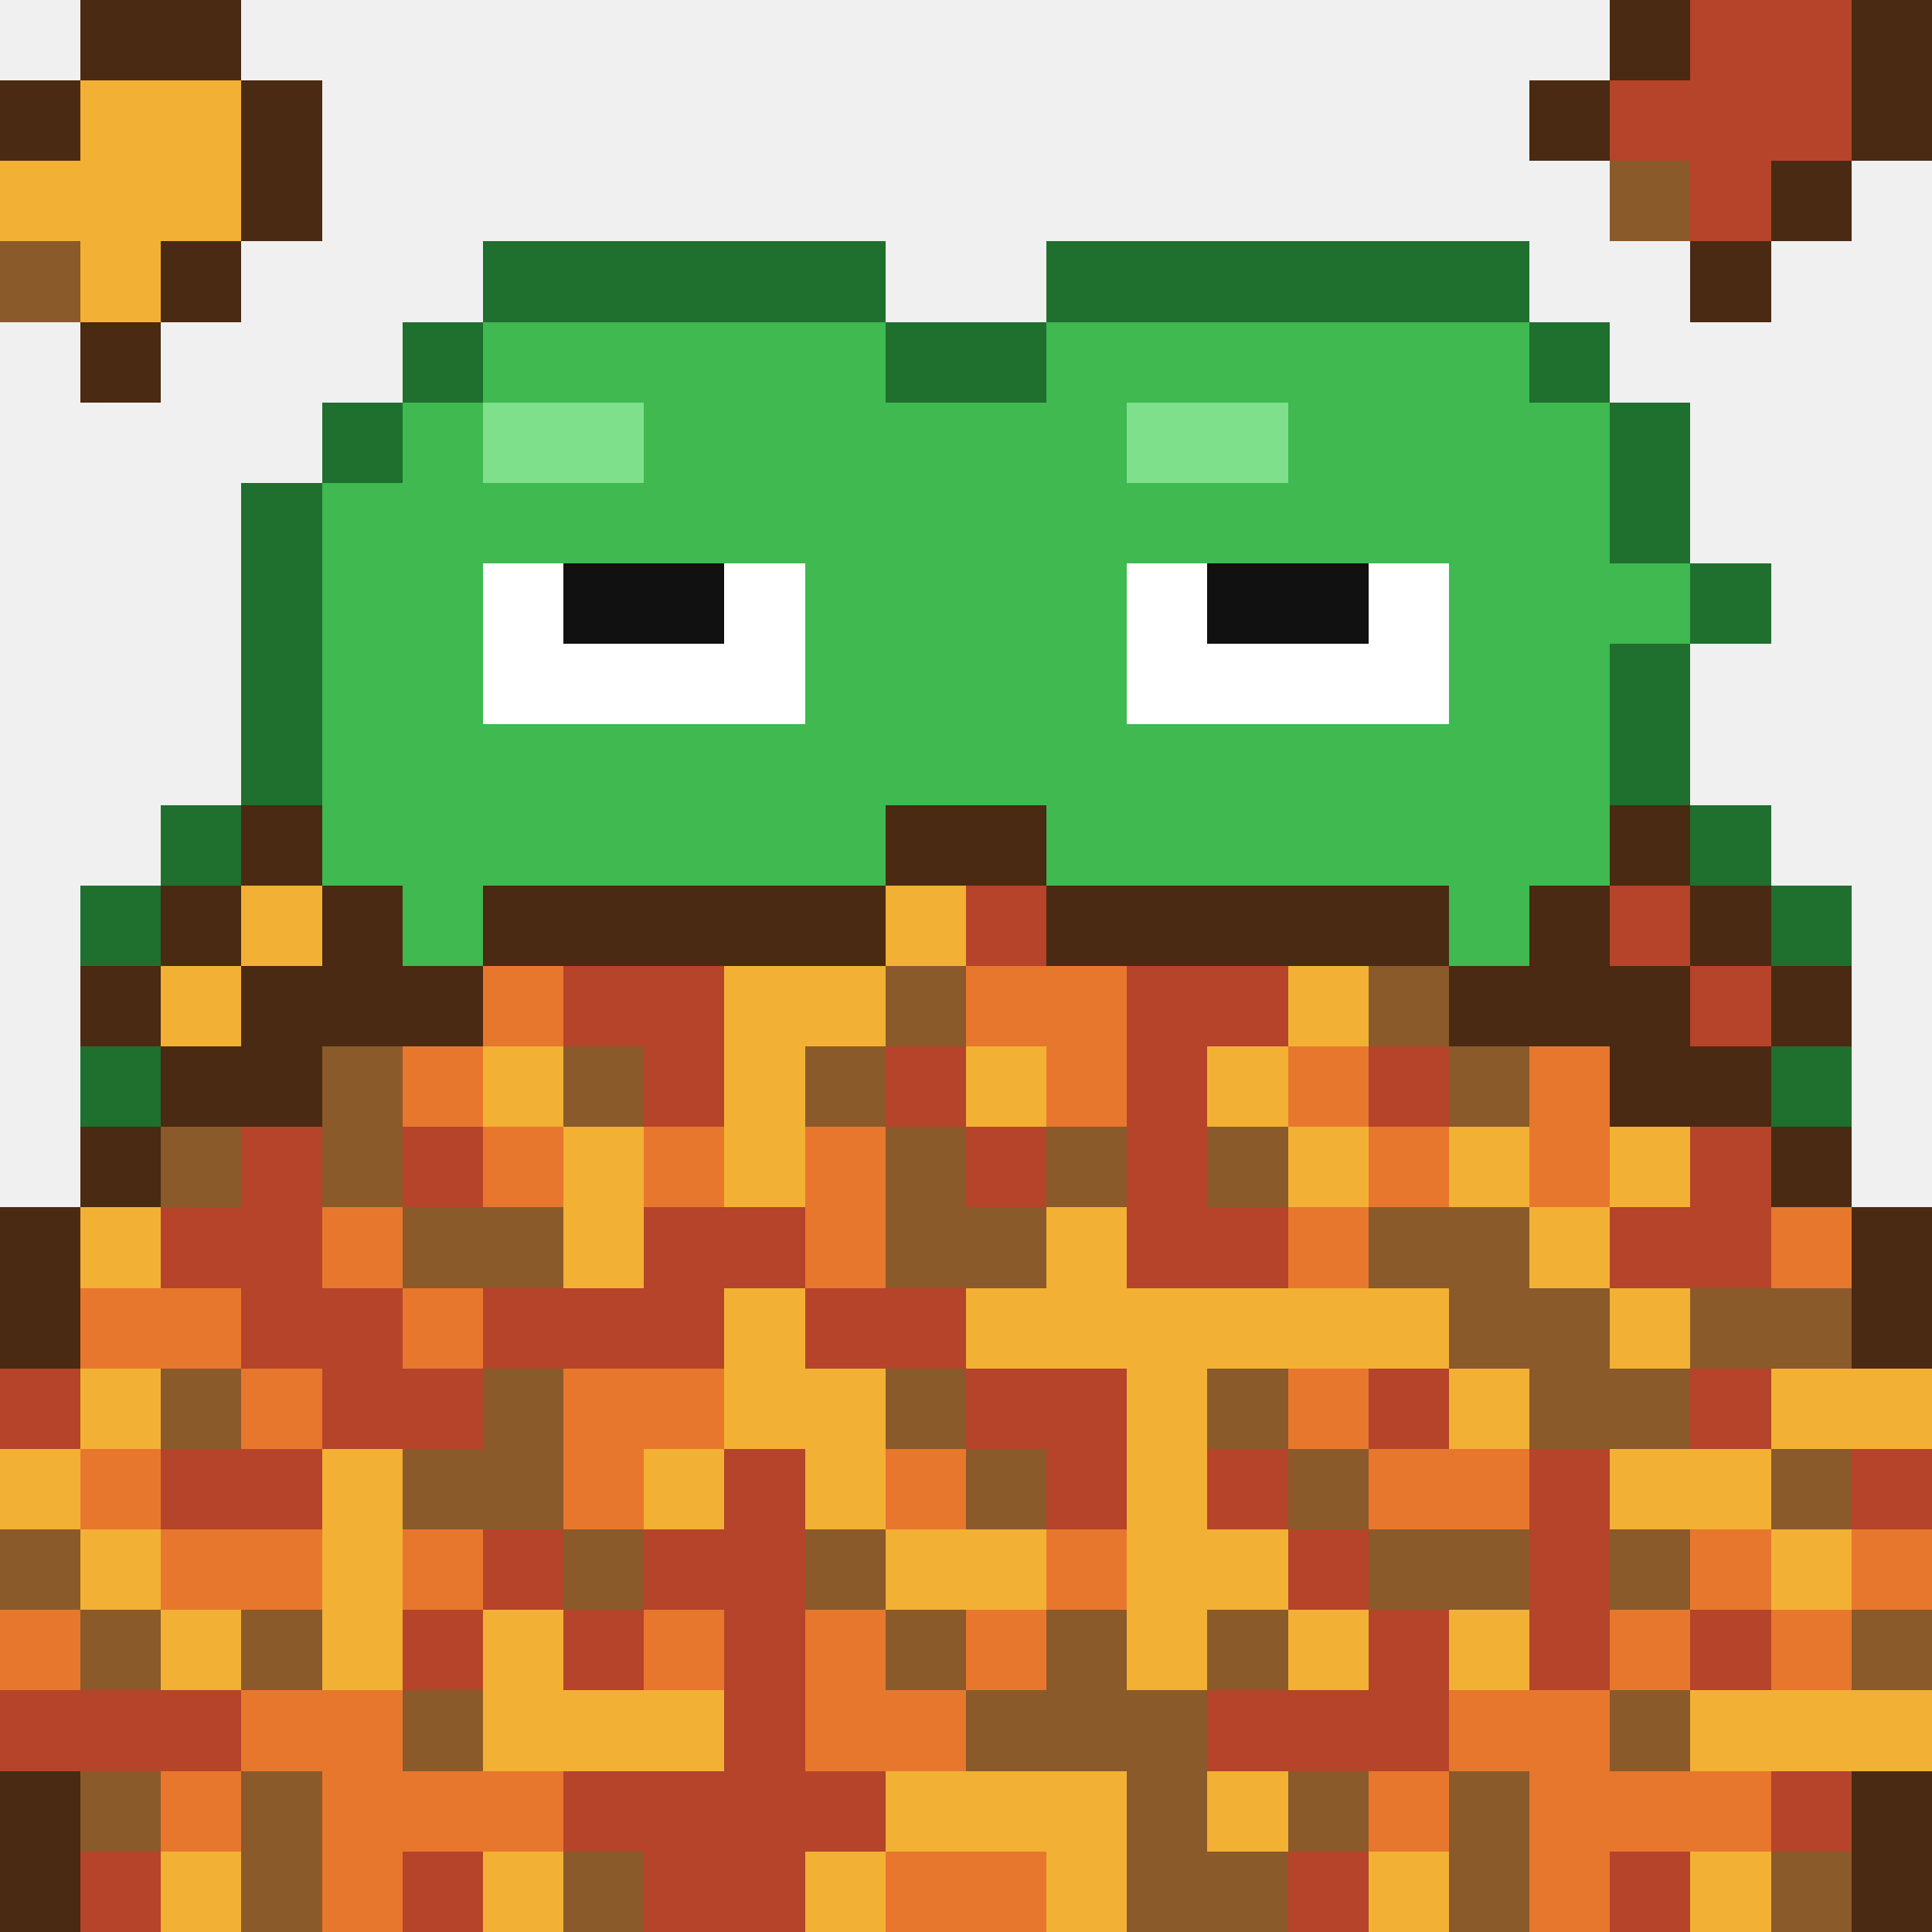
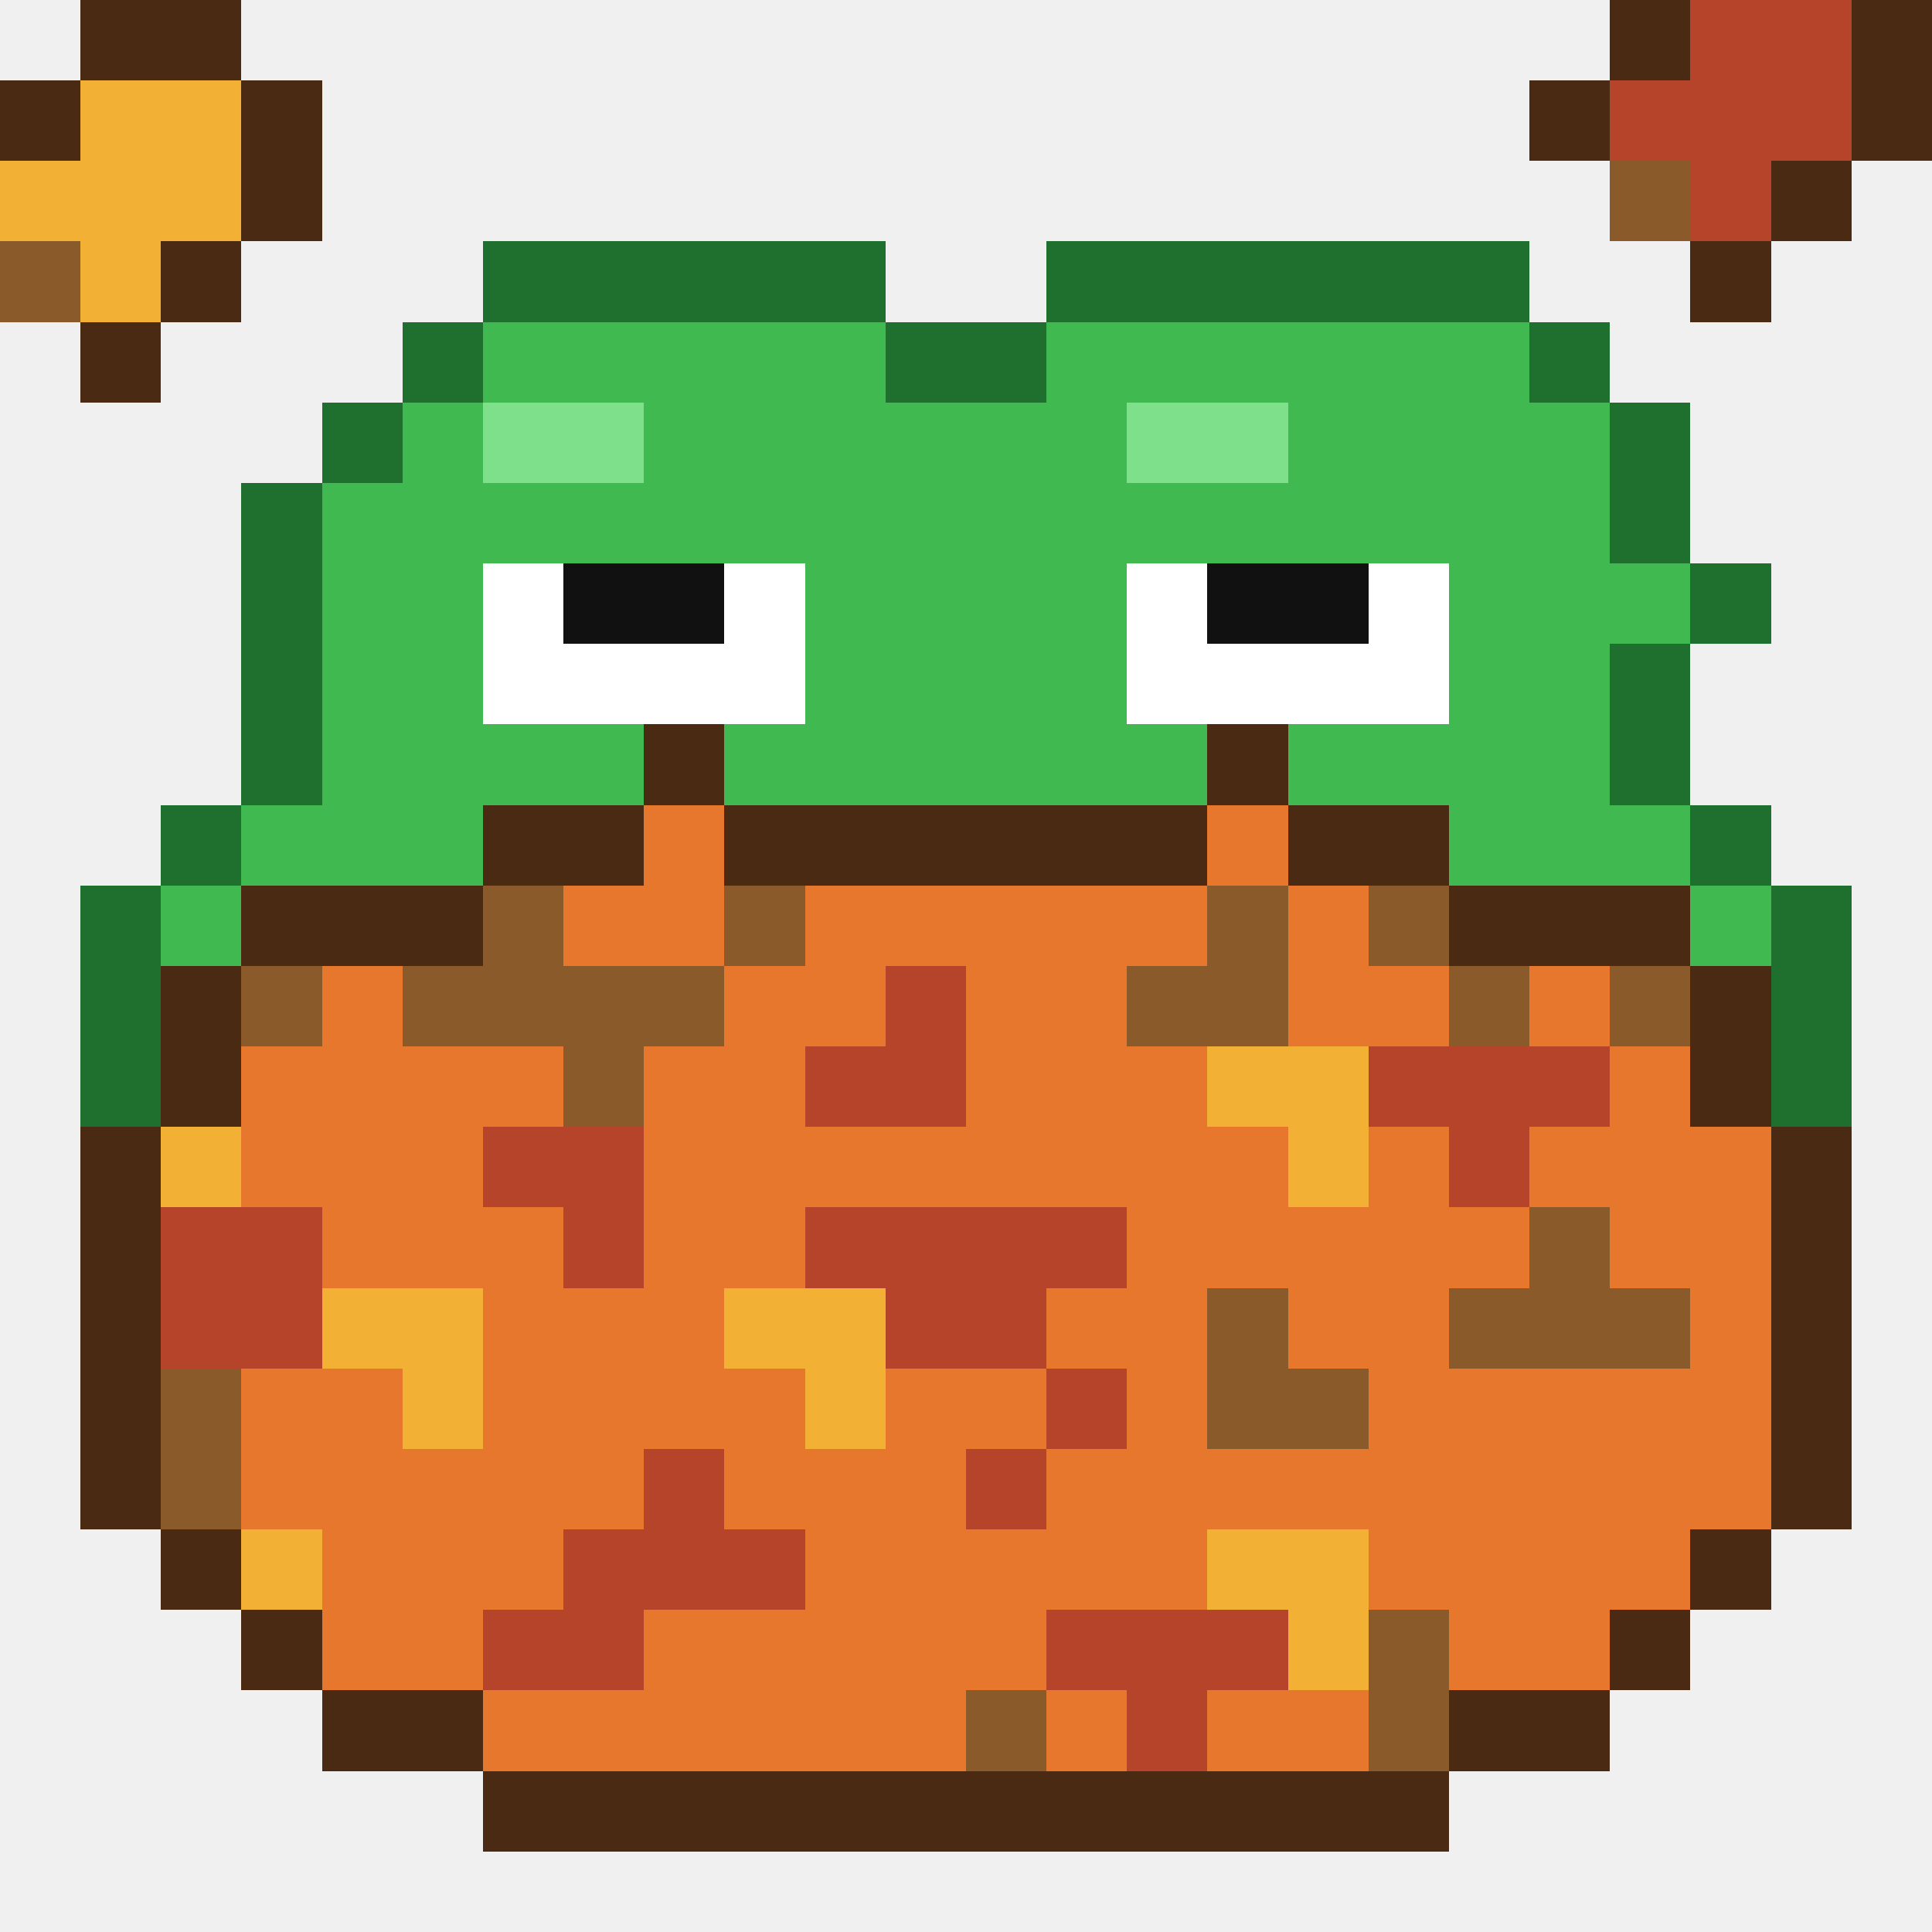
<svg xmlns="http://www.w3.org/2000/svg" viewBox="0 0 24 24" shape-rendering="crispEdges">
  <rect x="1" y="0" width="2" height="1" fill="#4a2a12" />
  <rect x="20" y="0" width="1" height="1" fill="#4a2a12" />
  <rect x="21" y="0" width="2" height="1" fill="#b5442a" />
  <rect x="23" y="0" width="1" height="1" fill="#4a2a12" />
  <rect x="0" y="1" width="1" height="1" fill="#4a2a12" />
  <rect x="1" y="1" width="2" height="1" fill="#f2b134" />
  <rect x="3" y="1" width="1" height="1" fill="#4a2a12" />
  <rect x="19" y="1" width="1" height="1" fill="#4a2a12" />
  <rect x="20" y="1" width="3" height="1" fill="#b5442a" />
  <rect x="23" y="1" width="1" height="1" fill="#4a2a12" />
  <rect x="0" y="2" width="3" height="1" fill="#f2b134" />
  <rect x="3" y="2" width="1" height="1" fill="#4a2a12" />
  <rect x="20" y="2" width="1" height="1" fill="#8a5a2b" />
  <rect x="21" y="2" width="1" height="1" fill="#b5442a" />
  <rect x="22" y="2" width="1" height="1" fill="#4a2a12" />
  <rect x="0" y="3" width="1" height="1" fill="#8a5a2b" />
  <rect x="1" y="3" width="1" height="1" fill="#f2b134" />
  <rect x="2" y="3" width="1" height="1" fill="#4a2a12" />
  <rect x="6" y="3" width="5" height="1" fill="#1f6f2e" />
  <rect x="13" y="3" width="6" height="1" fill="#1f6f2e" />
  <rect x="21" y="3" width="1" height="1" fill="#4a2a12" />
  <rect x="1" y="4" width="1" height="1" fill="#4a2a12" />
  <rect x="5" y="4" width="1" height="1" fill="#1f6f2e" />
  <rect x="6" y="4" width="5" height="1" fill="#3fb950" />
  <rect x="11" y="4" width="2" height="1" fill="#1f6f2e" />
  <rect x="13" y="4" width="6" height="1" fill="#3fb950" />
  <rect x="19" y="4" width="1" height="1" fill="#1f6f2e" />
  <rect x="4" y="5" width="1" height="1" fill="#1f6f2e" />
  <rect x="5" y="5" width="1" height="1" fill="#3fb950" />
  <rect x="6" y="5" width="2" height="1" fill="#7ee08a" />
  <rect x="8" y="5" width="6" height="1" fill="#3fb950" />
  <rect x="14" y="5" width="2" height="1" fill="#7ee08a" />
  <rect x="16" y="5" width="4" height="1" fill="#3fb950" />
  <rect x="20" y="5" width="1" height="1" fill="#1f6f2e" />
  <rect x="3" y="6" width="1" height="1" fill="#1f6f2e" />
  <rect x="4" y="6" width="16" height="1" fill="#3fb950" />
  <rect x="20" y="6" width="1" height="1" fill="#1f6f2e" />
  <rect x="3" y="7" width="1" height="1" fill="#1f6f2e" />
  <rect x="4" y="7" width="2" height="1" fill="#3fb950" />
  <rect x="6" y="7" width="1" height="1" fill="#ffffff" />
  <rect x="7" y="7" width="2" height="1" fill="#111111" />
  <rect x="9" y="7" width="1" height="1" fill="#ffffff" />
  <rect x="10" y="7" width="4" height="1" fill="#3fb950" />
  <rect x="14" y="7" width="1" height="1" fill="#ffffff" />
  <rect x="15" y="7" width="2" height="1" fill="#111111" />
  <rect x="17" y="7" width="1" height="1" fill="#ffffff" />
  <rect x="18" y="7" width="3" height="1" fill="#3fb950" />
  <rect x="21" y="7" width="1" height="1" fill="#1f6f2e" />
  <rect x="3" y="8" width="1" height="1" fill="#1f6f2e" />
  <rect x="4" y="8" width="2" height="1" fill="#3fb950" />
  <rect x="6" y="8" width="4" height="1" fill="#ffffff" />
  <rect x="10" y="8" width="4" height="1" fill="#3fb950" />
  <rect x="14" y="8" width="4" height="1" fill="#ffffff" />
  <rect x="18" y="8" width="2" height="1" fill="#3fb950" />
  <rect x="20" y="8" width="1" height="1" fill="#1f6f2e" />
  <rect x="3" y="9" width="1" height="1" fill="#1f6f2e" />
-   <rect x="4" y="9" width="16" height="1" fill="#3fb950" />
+   <rect x="4" y="9" width="4" height="1" fill="#3fb950" />
+   <rect x="8" y="9" width="1" height="1" fill="#4a2a12" />
+   <rect x="9" y="9" width="6" height="1" fill="#3fb950" />
+   <rect x="15" y="9" width="1" height="1" fill="#4a2a12" />
+   <rect x="16" y="9" width="4" height="1" fill="#3fb950" />
  <rect x="20" y="9" width="1" height="1" fill="#1f6f2e" />
  <rect x="2" y="10" width="1" height="1" fill="#1f6f2e" />
-   <rect x="3" y="10" width="1" height="1" fill="#4a2a12" />
-   <rect x="4" y="10" width="7" height="1" fill="#3fb950" />
-   <rect x="11" y="10" width="2" height="1" fill="#4a2a12" />
-   <rect x="13" y="10" width="7" height="1" fill="#3fb950" />
-   <rect x="20" y="10" width="1" height="1" fill="#4a2a12" />
+   <rect x="3" y="10" width="3" height="1" fill="#3fb950" />
+   <rect x="6" y="10" width="2" height="1" fill="#4a2a12" />
+   <rect x="8" y="10" width="1" height="1" fill="#e8772e" />
+   <rect x="9" y="10" width="6" height="1" fill="#4a2a12" />
+   <rect x="15" y="10" width="1" height="1" fill="#e8772e" />
+   <rect x="16" y="10" width="2" height="1" fill="#4a2a12" />
+   <rect x="18" y="10" width="3" height="1" fill="#3fb950" />
  <rect x="21" y="10" width="1" height="1" fill="#1f6f2e" />
  <rect x="1" y="11" width="1" height="1" fill="#1f6f2e" />
-   <rect x="2" y="11" width="1" height="1" fill="#4a2a12" />
-   <rect x="3" y="11" width="1" height="1" fill="#f2b134" />
-   <rect x="4" y="11" width="1" height="1" fill="#4a2a12" />
-   <rect x="5" y="11" width="1" height="1" fill="#3fb950" />
-   <rect x="6" y="11" width="5" height="1" fill="#4a2a12" />
-   <rect x="11" y="11" width="1" height="1" fill="#f2b134" />
-   <rect x="12" y="11" width="1" height="1" fill="#b5442a" />
-   <rect x="13" y="11" width="5" height="1" fill="#4a2a12" />
-   <rect x="18" y="11" width="1" height="1" fill="#3fb950" />
-   <rect x="19" y="11" width="1" height="1" fill="#4a2a12" />
-   <rect x="20" y="11" width="1" height="1" fill="#b5442a" />
-   <rect x="21" y="11" width="1" height="1" fill="#4a2a12" />
+   <rect x="2" y="11" width="1" height="1" fill="#3fb950" />
+   <rect x="3" y="11" width="3" height="1" fill="#4a2a12" />
+   <rect x="6" y="11" width="1" height="1" fill="#8a5a2b" />
+   <rect x="7" y="11" width="2" height="1" fill="#e8772e" />
+   <rect x="9" y="11" width="1" height="1" fill="#8a5a2b" />
+   <rect x="10" y="11" width="5" height="1" fill="#e8772e" />
+   <rect x="15" y="11" width="1" height="1" fill="#8a5a2b" />
+   <rect x="16" y="11" width="1" height="1" fill="#e8772e" />
+   <rect x="17" y="11" width="1" height="1" fill="#8a5a2b" />
+   <rect x="18" y="11" width="3" height="1" fill="#4a2a12" />
+   <rect x="21" y="11" width="1" height="1" fill="#3fb950" />
  <rect x="22" y="11" width="1" height="1" fill="#1f6f2e" />
-   <rect x="1" y="12" width="1" height="1" fill="#4a2a12" />
-   <rect x="2" y="12" width="1" height="1" fill="#f2b134" />
-   <rect x="3" y="12" width="3" height="1" fill="#4a2a12" />
-   <rect x="6" y="12" width="1" height="1" fill="#e8772e" />
-   <rect x="7" y="12" width="2" height="1" fill="#b5442a" />
-   <rect x="9" y="12" width="2" height="1" fill="#f2b134" />
-   <rect x="11" y="12" width="1" height="1" fill="#8a5a2b" />
+   <rect x="1" y="12" width="1" height="1" fill="#1f6f2e" />
+   <rect x="2" y="12" width="1" height="1" fill="#4a2a12" />
+   <rect x="3" y="12" width="1" height="1" fill="#8a5a2b" />
+   <rect x="4" y="12" width="1" height="1" fill="#e8772e" />
+   <rect x="5" y="12" width="4" height="1" fill="#8a5a2b" />
+   <rect x="9" y="12" width="2" height="1" fill="#e8772e" />
+   <rect x="11" y="12" width="1" height="1" fill="#b5442a" />
  <rect x="12" y="12" width="2" height="1" fill="#e8772e" />
-   <rect x="14" y="12" width="2" height="1" fill="#b5442a" />
-   <rect x="16" y="12" width="1" height="1" fill="#f2b134" />
-   <rect x="17" y="12" width="1" height="1" fill="#8a5a2b" />
-   <rect x="18" y="12" width="3" height="1" fill="#4a2a12" />
-   <rect x="21" y="12" width="1" height="1" fill="#b5442a" />
-   <rect x="22" y="12" width="1" height="1" fill="#4a2a12" />
+   <rect x="14" y="12" width="2" height="1" fill="#8a5a2b" />
+   <rect x="16" y="12" width="2" height="1" fill="#e8772e" />
+   <rect x="18" y="12" width="1" height="1" fill="#8a5a2b" />
+   <rect x="19" y="12" width="1" height="1" fill="#e8772e" />
+   <rect x="20" y="12" width="1" height="1" fill="#8a5a2b" />
+   <rect x="21" y="12" width="1" height="1" fill="#4a2a12" />
+   <rect x="22" y="12" width="1" height="1" fill="#1f6f2e" />
  <rect x="1" y="13" width="1" height="1" fill="#1f6f2e" />
-   <rect x="2" y="13" width="2" height="1" fill="#4a2a12" />
-   <rect x="4" y="13" width="1" height="1" fill="#8a5a2b" />
-   <rect x="5" y="13" width="1" height="1" fill="#e8772e" />
-   <rect x="6" y="13" width="1" height="1" fill="#f2b134" />
+   <rect x="2" y="13" width="1" height="1" fill="#4a2a12" />
+   <rect x="3" y="13" width="4" height="1" fill="#e8772e" />
  <rect x="7" y="13" width="1" height="1" fill="#8a5a2b" />
-   <rect x="8" y="13" width="1" height="1" fill="#b5442a" />
-   <rect x="9" y="13" width="1" height="1" fill="#f2b134" />
-   <rect x="10" y="13" width="1" height="1" fill="#8a5a2b" />
-   <rect x="11" y="13" width="1" height="1" fill="#b5442a" />
-   <rect x="12" y="13" width="1" height="1" fill="#f2b134" />
-   <rect x="13" y="13" width="1" height="1" fill="#e8772e" />
-   <rect x="14" y="13" width="1" height="1" fill="#b5442a" />
-   <rect x="15" y="13" width="1" height="1" fill="#f2b134" />
-   <rect x="16" y="13" width="1" height="1" fill="#e8772e" />
-   <rect x="17" y="13" width="1" height="1" fill="#b5442a" />
-   <rect x="18" y="13" width="1" height="1" fill="#8a5a2b" />
-   <rect x="19" y="13" width="1" height="1" fill="#e8772e" />
-   <rect x="20" y="13" width="2" height="1" fill="#4a2a12" />
+   <rect x="8" y="13" width="2" height="1" fill="#e8772e" />
+   <rect x="10" y="13" width="2" height="1" fill="#b5442a" />
+   <rect x="12" y="13" width="3" height="1" fill="#e8772e" />
+   <rect x="15" y="13" width="2" height="1" fill="#f2b134" />
+   <rect x="17" y="13" width="3" height="1" fill="#b5442a" />
+   <rect x="20" y="13" width="1" height="1" fill="#e8772e" />
+   <rect x="21" y="13" width="1" height="1" fill="#4a2a12" />
  <rect x="22" y="13" width="1" height="1" fill="#1f6f2e" />
  <rect x="1" y="14" width="1" height="1" fill="#4a2a12" />
-   <rect x="2" y="14" width="1" height="1" fill="#8a5a2b" />
-   <rect x="3" y="14" width="1" height="1" fill="#b5442a" />
-   <rect x="4" y="14" width="1" height="1" fill="#8a5a2b" />
-   <rect x="5" y="14" width="1" height="1" fill="#b5442a" />
-   <rect x="6" y="14" width="1" height="1" fill="#e8772e" />
-   <rect x="7" y="14" width="1" height="1" fill="#f2b134" />
-   <rect x="8" y="14" width="1" height="1" fill="#e8772e" />
-   <rect x="9" y="14" width="1" height="1" fill="#f2b134" />
-   <rect x="10" y="14" width="1" height="1" fill="#e8772e" />
-   <rect x="11" y="14" width="1" height="1" fill="#8a5a2b" />
-   <rect x="12" y="14" width="1" height="1" fill="#b5442a" />
-   <rect x="13" y="14" width="1" height="1" fill="#8a5a2b" />
-   <rect x="14" y="14" width="1" height="1" fill="#b5442a" />
-   <rect x="15" y="14" width="1" height="1" fill="#8a5a2b" />
+   <rect x="2" y="14" width="1" height="1" fill="#f2b134" />
+   <rect x="3" y="14" width="3" height="1" fill="#e8772e" />
+   <rect x="6" y="14" width="2" height="1" fill="#b5442a" />
+   <rect x="8" y="14" width="8" height="1" fill="#e8772e" />
  <rect x="16" y="14" width="1" height="1" fill="#f2b134" />
  <rect x="17" y="14" width="1" height="1" fill="#e8772e" />
-   <rect x="18" y="14" width="1" height="1" fill="#f2b134" />
-   <rect x="19" y="14" width="1" height="1" fill="#e8772e" />
-   <rect x="20" y="14" width="1" height="1" fill="#f2b134" />
-   <rect x="21" y="14" width="1" height="1" fill="#b5442a" />
+   <rect x="18" y="14" width="1" height="1" fill="#b5442a" />
+   <rect x="19" y="14" width="3" height="1" fill="#e8772e" />
  <rect x="22" y="14" width="1" height="1" fill="#4a2a12" />
-   <rect x="0" y="15" width="1" height="1" fill="#4a2a12" />
-   <rect x="1" y="15" width="1" height="1" fill="#f2b134" />
+   <rect x="1" y="15" width="1" height="1" fill="#4a2a12" />
  <rect x="2" y="15" width="2" height="1" fill="#b5442a" />
-   <rect x="4" y="15" width="1" height="1" fill="#e8772e" />
-   <rect x="5" y="15" width="2" height="1" fill="#8a5a2b" />
-   <rect x="7" y="15" width="1" height="1" fill="#f2b134" />
-   <rect x="8" y="15" width="2" height="1" fill="#b5442a" />
-   <rect x="10" y="15" width="1" height="1" fill="#e8772e" />
-   <rect x="11" y="15" width="2" height="1" fill="#8a5a2b" />
-   <rect x="13" y="15" width="1" height="1" fill="#f2b134" />
-   <rect x="14" y="15" width="2" height="1" fill="#b5442a" />
-   <rect x="16" y="15" width="1" height="1" fill="#e8772e" />
-   <rect x="17" y="15" width="2" height="1" fill="#8a5a2b" />
-   <rect x="19" y="15" width="1" height="1" fill="#f2b134" />
-   <rect x="20" y="15" width="2" height="1" fill="#b5442a" />
-   <rect x="22" y="15" width="1" height="1" fill="#e8772e" />
-   <rect x="23" y="15" width="1" height="1" fill="#4a2a12" />
-   <rect x="0" y="16" width="1" height="1" fill="#4a2a12" />
-   <rect x="1" y="16" width="2" height="1" fill="#e8772e" />
-   <rect x="3" y="16" width="2" height="1" fill="#b5442a" />
-   <rect x="5" y="16" width="1" height="1" fill="#e8772e" />
-   <rect x="6" y="16" width="3" height="1" fill="#b5442a" />
-   <rect x="9" y="16" width="1" height="1" fill="#f2b134" />
-   <rect x="10" y="16" width="2" height="1" fill="#b5442a" />
-   <rect x="12" y="16" width="6" height="1" fill="#f2b134" />
-   <rect x="18" y="16" width="2" height="1" fill="#8a5a2b" />
-   <rect x="20" y="16" width="1" height="1" fill="#f2b134" />
-   <rect x="21" y="16" width="2" height="1" fill="#8a5a2b" />
-   <rect x="23" y="16" width="1" height="1" fill="#4a2a12" />
-   <rect x="0" y="17" width="1" height="1" fill="#b5442a" />
-   <rect x="1" y="17" width="1" height="1" fill="#f2b134" />
+   <rect x="4" y="15" width="3" height="1" fill="#e8772e" />
+   <rect x="7" y="15" width="1" height="1" fill="#b5442a" />
+   <rect x="8" y="15" width="2" height="1" fill="#e8772e" />
+   <rect x="10" y="15" width="4" height="1" fill="#b5442a" />
+   <rect x="14" y="15" width="5" height="1" fill="#e8772e" />
+   <rect x="19" y="15" width="1" height="1" fill="#8a5a2b" />
+   <rect x="20" y="15" width="2" height="1" fill="#e8772e" />
+   <rect x="22" y="15" width="1" height="1" fill="#4a2a12" />
+   <rect x="1" y="16" width="1" height="1" fill="#4a2a12" />
+   <rect x="2" y="16" width="2" height="1" fill="#b5442a" />
+   <rect x="4" y="16" width="2" height="1" fill="#f2b134" />
+   <rect x="6" y="16" width="3" height="1" fill="#e8772e" />
+   <rect x="9" y="16" width="2" height="1" fill="#f2b134" />
+   <rect x="11" y="16" width="2" height="1" fill="#b5442a" />
+   <rect x="13" y="16" width="2" height="1" fill="#e8772e" />
+   <rect x="15" y="16" width="1" height="1" fill="#8a5a2b" />
+   <rect x="16" y="16" width="2" height="1" fill="#e8772e" />
+   <rect x="18" y="16" width="3" height="1" fill="#8a5a2b" />
+   <rect x="21" y="16" width="1" height="1" fill="#e8772e" />
+   <rect x="22" y="16" width="1" height="1" fill="#4a2a12" />
+   <rect x="1" y="17" width="1" height="1" fill="#4a2a12" />
  <rect x="2" y="17" width="1" height="1" fill="#8a5a2b" />
-   <rect x="3" y="17" width="1" height="1" fill="#e8772e" />
-   <rect x="4" y="17" width="2" height="1" fill="#b5442a" />
-   <rect x="6" y="17" width="1" height="1" fill="#8a5a2b" />
-   <rect x="7" y="17" width="2" height="1" fill="#e8772e" />
-   <rect x="9" y="17" width="2" height="1" fill="#f2b134" />
-   <rect x="11" y="17" width="1" height="1" fill="#8a5a2b" />
-   <rect x="12" y="17" width="2" height="1" fill="#b5442a" />
-   <rect x="14" y="17" width="1" height="1" fill="#f2b134" />
-   <rect x="15" y="17" width="1" height="1" fill="#8a5a2b" />
-   <rect x="16" y="17" width="1" height="1" fill="#e8772e" />
-   <rect x="17" y="17" width="1" height="1" fill="#b5442a" />
-   <rect x="18" y="17" width="1" height="1" fill="#f2b134" />
-   <rect x="19" y="17" width="2" height="1" fill="#8a5a2b" />
-   <rect x="21" y="17" width="1" height="1" fill="#b5442a" />
-   <rect x="22" y="17" width="2" height="1" fill="#f2b134" />
-   <rect x="0" y="18" width="1" height="1" fill="#f2b134" />
-   <rect x="1" y="18" width="1" height="1" fill="#e8772e" />
-   <rect x="2" y="18" width="2" height="1" fill="#b5442a" />
-   <rect x="4" y="18" width="1" height="1" fill="#f2b134" />
-   <rect x="5" y="18" width="2" height="1" fill="#8a5a2b" />
-   <rect x="7" y="18" width="1" height="1" fill="#e8772e" />
-   <rect x="8" y="18" width="1" height="1" fill="#f2b134" />
-   <rect x="9" y="18" width="1" height="1" fill="#b5442a" />
-   <rect x="10" y="18" width="1" height="1" fill="#f2b134" />
-   <rect x="11" y="18" width="1" height="1" fill="#e8772e" />
-   <rect x="12" y="18" width="1" height="1" fill="#8a5a2b" />
-   <rect x="13" y="18" width="1" height="1" fill="#b5442a" />
-   <rect x="14" y="18" width="1" height="1" fill="#f2b134" />
-   <rect x="15" y="18" width="1" height="1" fill="#b5442a" />
-   <rect x="16" y="18" width="1" height="1" fill="#8a5a2b" />
-   <rect x="17" y="18" width="2" height="1" fill="#e8772e" />
-   <rect x="19" y="18" width="1" height="1" fill="#b5442a" />
-   <rect x="20" y="18" width="2" height="1" fill="#f2b134" />
-   <rect x="22" y="18" width="1" height="1" fill="#8a5a2b" />
-   <rect x="23" y="18" width="1" height="1" fill="#b5442a" />
-   <rect x="0" y="19" width="1" height="1" fill="#8a5a2b" />
-   <rect x="1" y="19" width="1" height="1" fill="#f2b134" />
-   <rect x="2" y="19" width="2" height="1" fill="#e8772e" />
-   <rect x="4" y="19" width="1" height="1" fill="#f2b134" />
-   <rect x="5" y="19" width="1" height="1" fill="#e8772e" />
-   <rect x="6" y="19" width="1" height="1" fill="#b5442a" />
-   <rect x="7" y="19" width="1" height="1" fill="#8a5a2b" />
-   <rect x="8" y="19" width="2" height="1" fill="#b5442a" />
-   <rect x="10" y="19" width="1" height="1" fill="#8a5a2b" />
-   <rect x="11" y="19" width="2" height="1" fill="#f2b134" />
-   <rect x="13" y="19" width="1" height="1" fill="#e8772e" />
-   <rect x="14" y="19" width="2" height="1" fill="#f2b134" />
-   <rect x="16" y="19" width="1" height="1" fill="#b5442a" />
-   <rect x="17" y="19" width="2" height="1" fill="#8a5a2b" />
-   <rect x="19" y="19" width="1" height="1" fill="#b5442a" />
-   <rect x="20" y="19" width="1" height="1" fill="#8a5a2b" />
-   <rect x="21" y="19" width="1" height="1" fill="#e8772e" />
-   <rect x="22" y="19" width="1" height="1" fill="#f2b134" />
-   <rect x="23" y="19" width="1" height="1" fill="#e8772e" />
-   <rect x="0" y="20" width="1" height="1" fill="#e8772e" />
-   <rect x="1" y="20" width="1" height="1" fill="#8a5a2b" />
-   <rect x="2" y="20" width="1" height="1" fill="#f2b134" />
-   <rect x="3" y="20" width="1" height="1" fill="#8a5a2b" />
-   <rect x="4" y="20" width="1" height="1" fill="#f2b134" />
-   <rect x="5" y="20" width="1" height="1" fill="#b5442a" />
-   <rect x="6" y="20" width="1" height="1" fill="#f2b134" />
-   <rect x="7" y="20" width="1" height="1" fill="#b5442a" />
-   <rect x="8" y="20" width="1" height="1" fill="#e8772e" />
-   <rect x="9" y="20" width="1" height="1" fill="#b5442a" />
-   <rect x="10" y="20" width="1" height="1" fill="#e8772e" />
-   <rect x="11" y="20" width="1" height="1" fill="#8a5a2b" />
-   <rect x="12" y="20" width="1" height="1" fill="#e8772e" />
-   <rect x="13" y="20" width="1" height="1" fill="#8a5a2b" />
-   <rect x="14" y="20" width="1" height="1" fill="#f2b134" />
-   <rect x="15" y="20" width="1" height="1" fill="#8a5a2b" />
+   <rect x="3" y="17" width="2" height="1" fill="#e8772e" />
+   <rect x="5" y="17" width="1" height="1" fill="#f2b134" />
+   <rect x="6" y="17" width="4" height="1" fill="#e8772e" />
+   <rect x="10" y="17" width="1" height="1" fill="#f2b134" />
+   <rect x="11" y="17" width="2" height="1" fill="#e8772e" />
+   <rect x="13" y="17" width="1" height="1" fill="#b5442a" />
+   <rect x="14" y="17" width="1" height="1" fill="#e8772e" />
+   <rect x="15" y="17" width="2" height="1" fill="#8a5a2b" />
+   <rect x="17" y="17" width="5" height="1" fill="#e8772e" />
+   <rect x="22" y="17" width="1" height="1" fill="#4a2a12" />
+   <rect x="1" y="18" width="1" height="1" fill="#4a2a12" />
+   <rect x="2" y="18" width="1" height="1" fill="#8a5a2b" />
+   <rect x="3" y="18" width="5" height="1" fill="#e8772e" />
+   <rect x="8" y="18" width="1" height="1" fill="#b5442a" />
+   <rect x="9" y="18" width="3" height="1" fill="#e8772e" />
+   <rect x="12" y="18" width="1" height="1" fill="#b5442a" />
+   <rect x="13" y="18" width="9" height="1" fill="#e8772e" />
+   <rect x="22" y="18" width="1" height="1" fill="#4a2a12" />
+   <rect x="2" y="19" width="1" height="1" fill="#4a2a12" />
+   <rect x="3" y="19" width="1" height="1" fill="#f2b134" />
+   <rect x="4" y="19" width="3" height="1" fill="#e8772e" />
+   <rect x="7" y="19" width="3" height="1" fill="#b5442a" />
+   <rect x="10" y="19" width="5" height="1" fill="#e8772e" />
+   <rect x="15" y="19" width="2" height="1" fill="#f2b134" />
+   <rect x="17" y="19" width="4" height="1" fill="#e8772e" />
+   <rect x="21" y="19" width="1" height="1" fill="#4a2a12" />
+   <rect x="3" y="20" width="1" height="1" fill="#4a2a12" />
+   <rect x="4" y="20" width="2" height="1" fill="#e8772e" />
+   <rect x="6" y="20" width="2" height="1" fill="#b5442a" />
+   <rect x="8" y="20" width="5" height="1" fill="#e8772e" />
+   <rect x="13" y="20" width="3" height="1" fill="#b5442a" />
  <rect x="16" y="20" width="1" height="1" fill="#f2b134" />
-   <rect x="17" y="20" width="1" height="1" fill="#b5442a" />
-   <rect x="18" y="20" width="1" height="1" fill="#f2b134" />
-   <rect x="19" y="20" width="1" height="1" fill="#b5442a" />
-   <rect x="20" y="20" width="1" height="1" fill="#e8772e" />
-   <rect x="21" y="20" width="1" height="1" fill="#b5442a" />
-   <rect x="22" y="20" width="1" height="1" fill="#e8772e" />
-   <rect x="23" y="20" width="1" height="1" fill="#8a5a2b" />
-   <rect x="0" y="21" width="3" height="1" fill="#b5442a" />
-   <rect x="3" y="21" width="2" height="1" fill="#e8772e" />
-   <rect x="5" y="21" width="1" height="1" fill="#8a5a2b" />
-   <rect x="6" y="21" width="3" height="1" fill="#f2b134" />
-   <rect x="9" y="21" width="1" height="1" fill="#b5442a" />
-   <rect x="10" y="21" width="2" height="1" fill="#e8772e" />
-   <rect x="12" y="21" width="3" height="1" fill="#8a5a2b" />
-   <rect x="15" y="21" width="3" height="1" fill="#b5442a" />
-   <rect x="18" y="21" width="2" height="1" fill="#e8772e" />
-   <rect x="20" y="21" width="1" height="1" fill="#8a5a2b" />
-   <rect x="21" y="21" width="3" height="1" fill="#f2b134" />
-   <rect x="0" y="22" width="1" height="1" fill="#4a2a12" />
-   <rect x="1" y="22" width="1" height="1" fill="#8a5a2b" />
-   <rect x="2" y="22" width="1" height="1" fill="#e8772e" />
-   <rect x="3" y="22" width="1" height="1" fill="#8a5a2b" />
-   <rect x="4" y="22" width="3" height="1" fill="#e8772e" />
-   <rect x="7" y="22" width="4" height="1" fill="#b5442a" />
-   <rect x="11" y="22" width="3" height="1" fill="#f2b134" />
-   <rect x="14" y="22" width="1" height="1" fill="#8a5a2b" />
-   <rect x="15" y="22" width="1" height="1" fill="#f2b134" />
-   <rect x="16" y="22" width="1" height="1" fill="#8a5a2b" />
-   <rect x="17" y="22" width="1" height="1" fill="#e8772e" />
-   <rect x="18" y="22" width="1" height="1" fill="#8a5a2b" />
-   <rect x="19" y="22" width="3" height="1" fill="#e8772e" />
-   <rect x="22" y="22" width="1" height="1" fill="#b5442a" />
-   <rect x="23" y="22" width="1" height="1" fill="#4a2a12" />
-   <rect x="0" y="23" width="1" height="1" fill="#4a2a12" />
-   <rect x="1" y="23" width="1" height="1" fill="#b5442a" />
-   <rect x="2" y="23" width="1" height="1" fill="#f2b134" />
-   <rect x="3" y="23" width="1" height="1" fill="#8a5a2b" />
-   <rect x="4" y="23" width="1" height="1" fill="#e8772e" />
-   <rect x="5" y="23" width="1" height="1" fill="#b5442a" />
-   <rect x="6" y="23" width="1" height="1" fill="#f2b134" />
-   <rect x="7" y="23" width="1" height="1" fill="#8a5a2b" />
-   <rect x="8" y="23" width="2" height="1" fill="#b5442a" />
-   <rect x="10" y="23" width="1" height="1" fill="#f2b134" />
-   <rect x="11" y="23" width="2" height="1" fill="#e8772e" />
-   <rect x="13" y="23" width="1" height="1" fill="#f2b134" />
-   <rect x="14" y="23" width="2" height="1" fill="#8a5a2b" />
-   <rect x="16" y="23" width="1" height="1" fill="#b5442a" />
-   <rect x="17" y="23" width="1" height="1" fill="#f2b134" />
-   <rect x="18" y="23" width="1" height="1" fill="#8a5a2b" />
-   <rect x="19" y="23" width="1" height="1" fill="#e8772e" />
-   <rect x="20" y="23" width="1" height="1" fill="#b5442a" />
-   <rect x="21" y="23" width="1" height="1" fill="#f2b134" />
-   <rect x="22" y="23" width="1" height="1" fill="#8a5a2b" />
-   <rect x="23" y="23" width="1" height="1" fill="#4a2a12" />
+   <rect x="17" y="20" width="1" height="1" fill="#8a5a2b" />
+   <rect x="18" y="20" width="2" height="1" fill="#e8772e" />
+   <rect x="20" y="20" width="1" height="1" fill="#4a2a12" />
+   <rect x="4" y="21" width="2" height="1" fill="#4a2a12" />
+   <rect x="6" y="21" width="6" height="1" fill="#e8772e" />
+   <rect x="12" y="21" width="1" height="1" fill="#8a5a2b" />
+   <rect x="13" y="21" width="1" height="1" fill="#e8772e" />
+   <rect x="14" y="21" width="1" height="1" fill="#b5442a" />
+   <rect x="15" y="21" width="2" height="1" fill="#e8772e" />
+   <rect x="17" y="21" width="1" height="1" fill="#8a5a2b" />
+   <rect x="18" y="21" width="2" height="1" fill="#4a2a12" />
+   <rect x="6" y="22" width="12" height="1" fill="#4a2a12" />
</svg>
